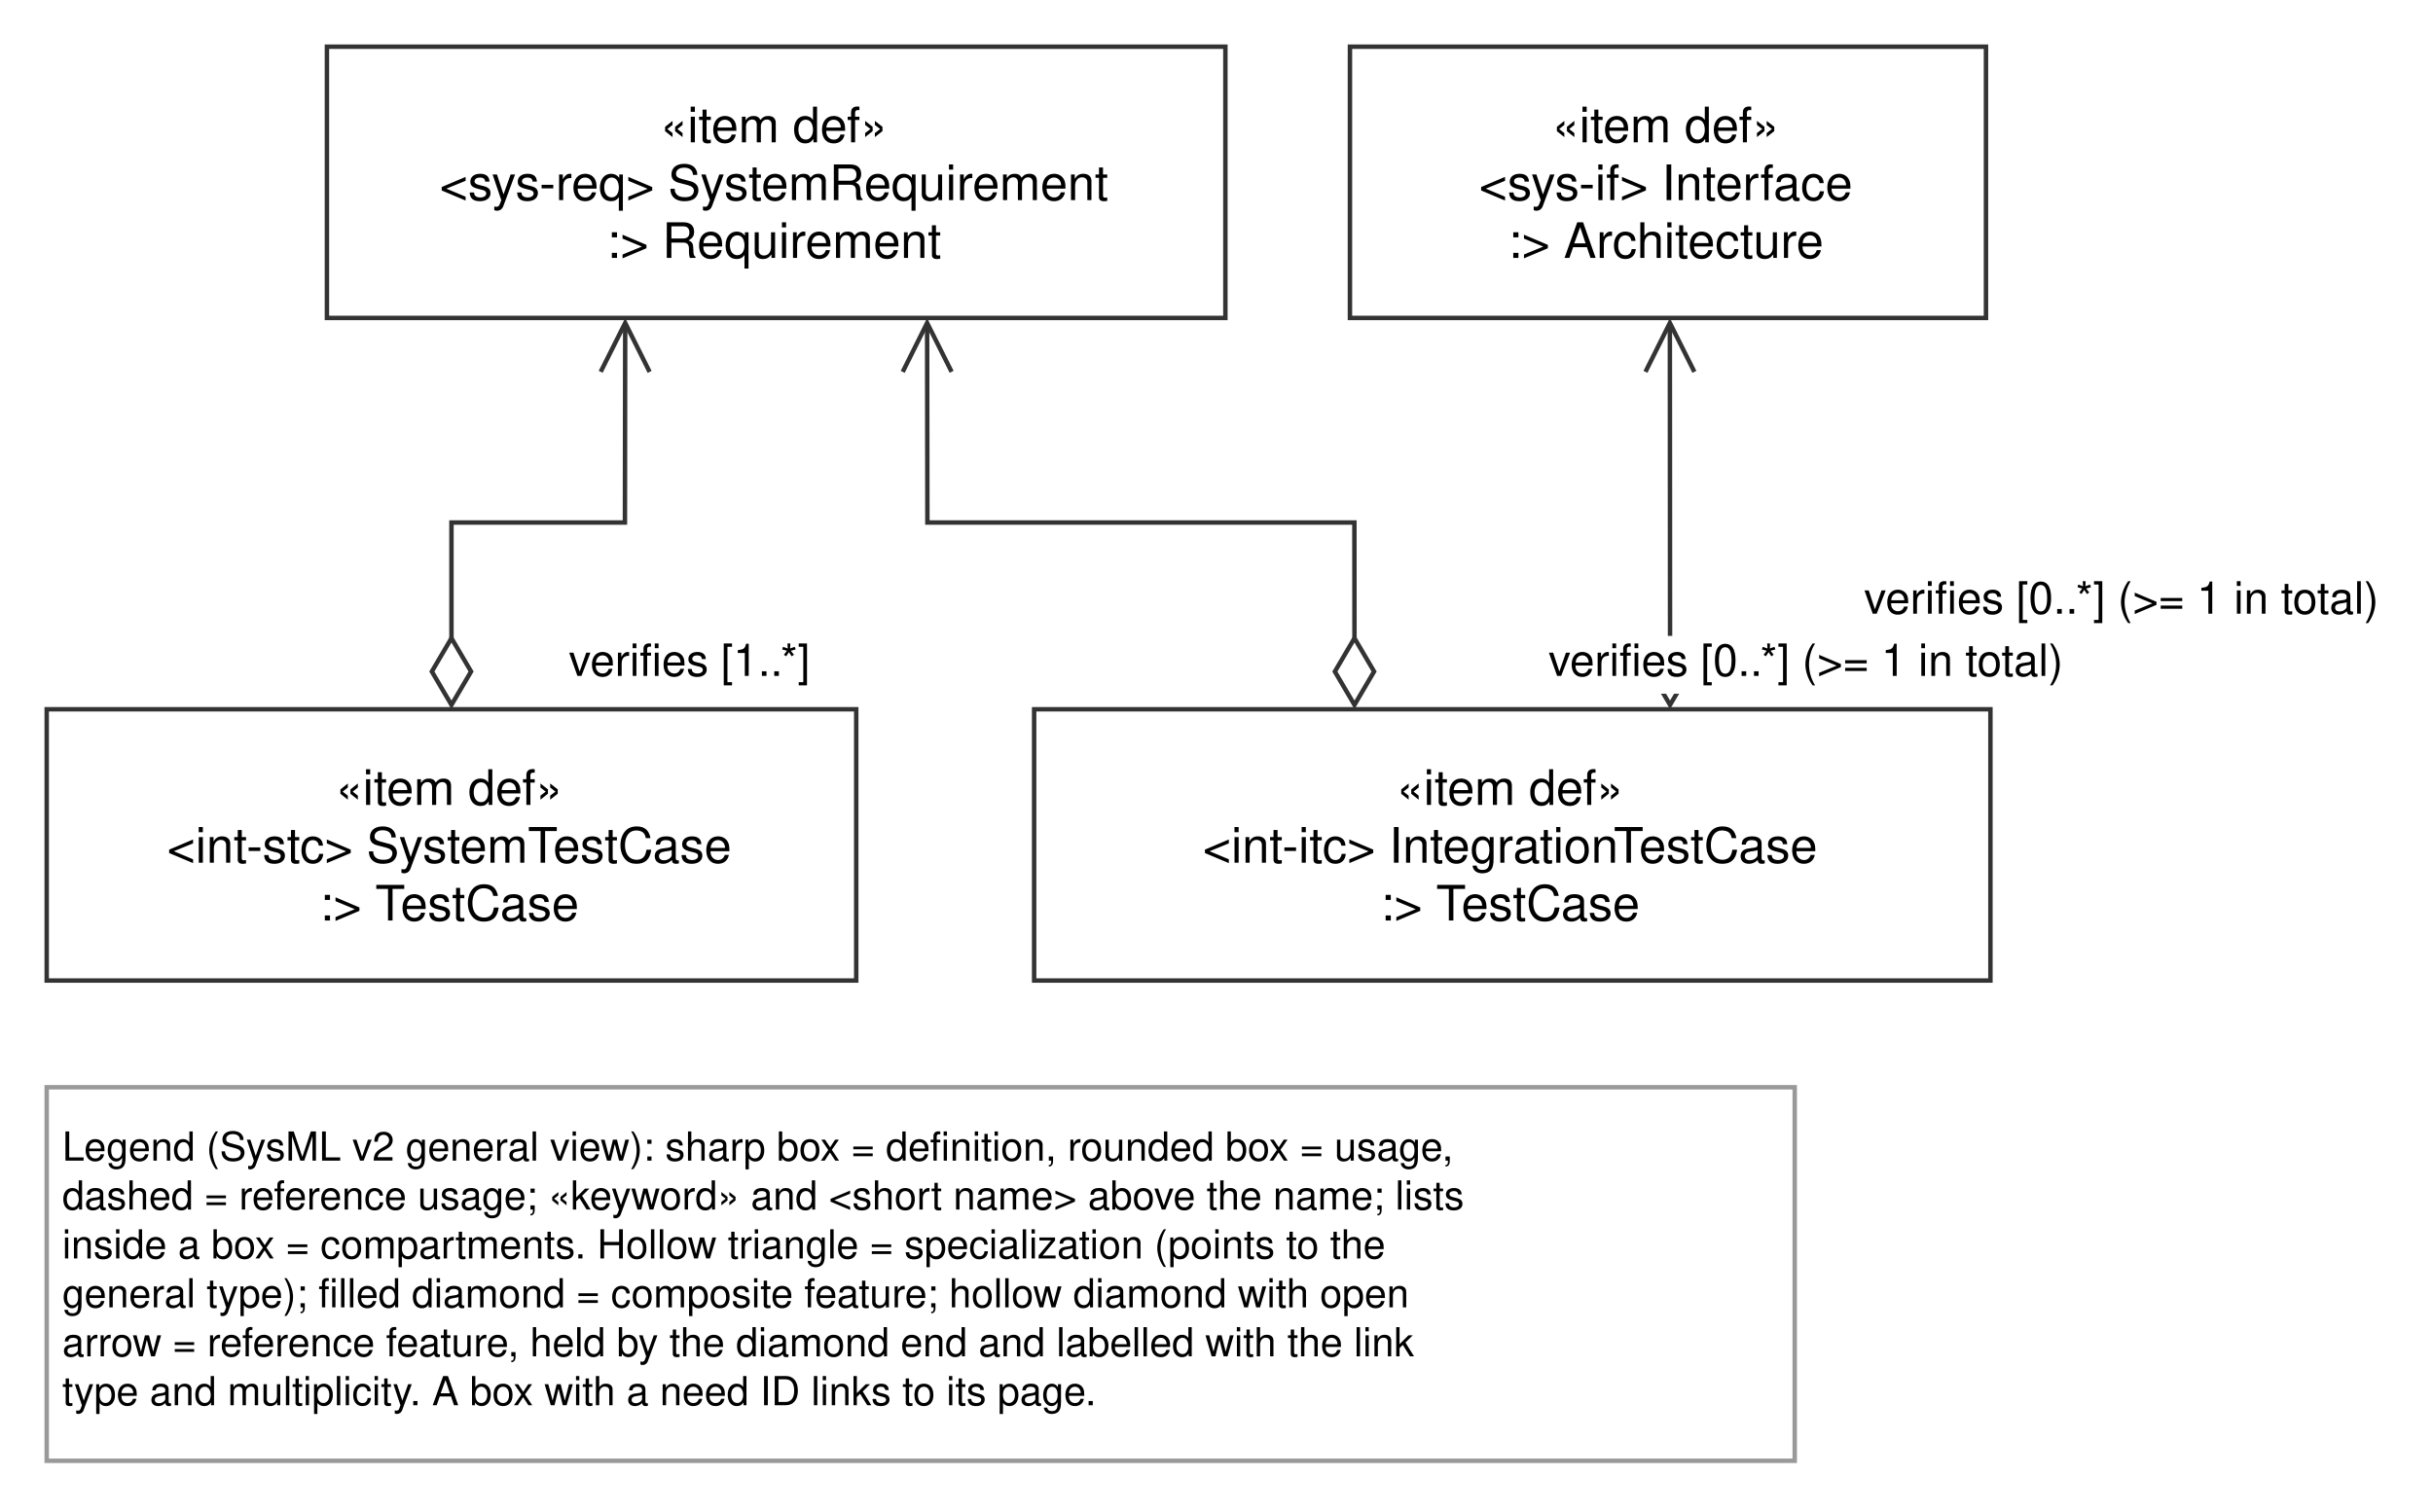
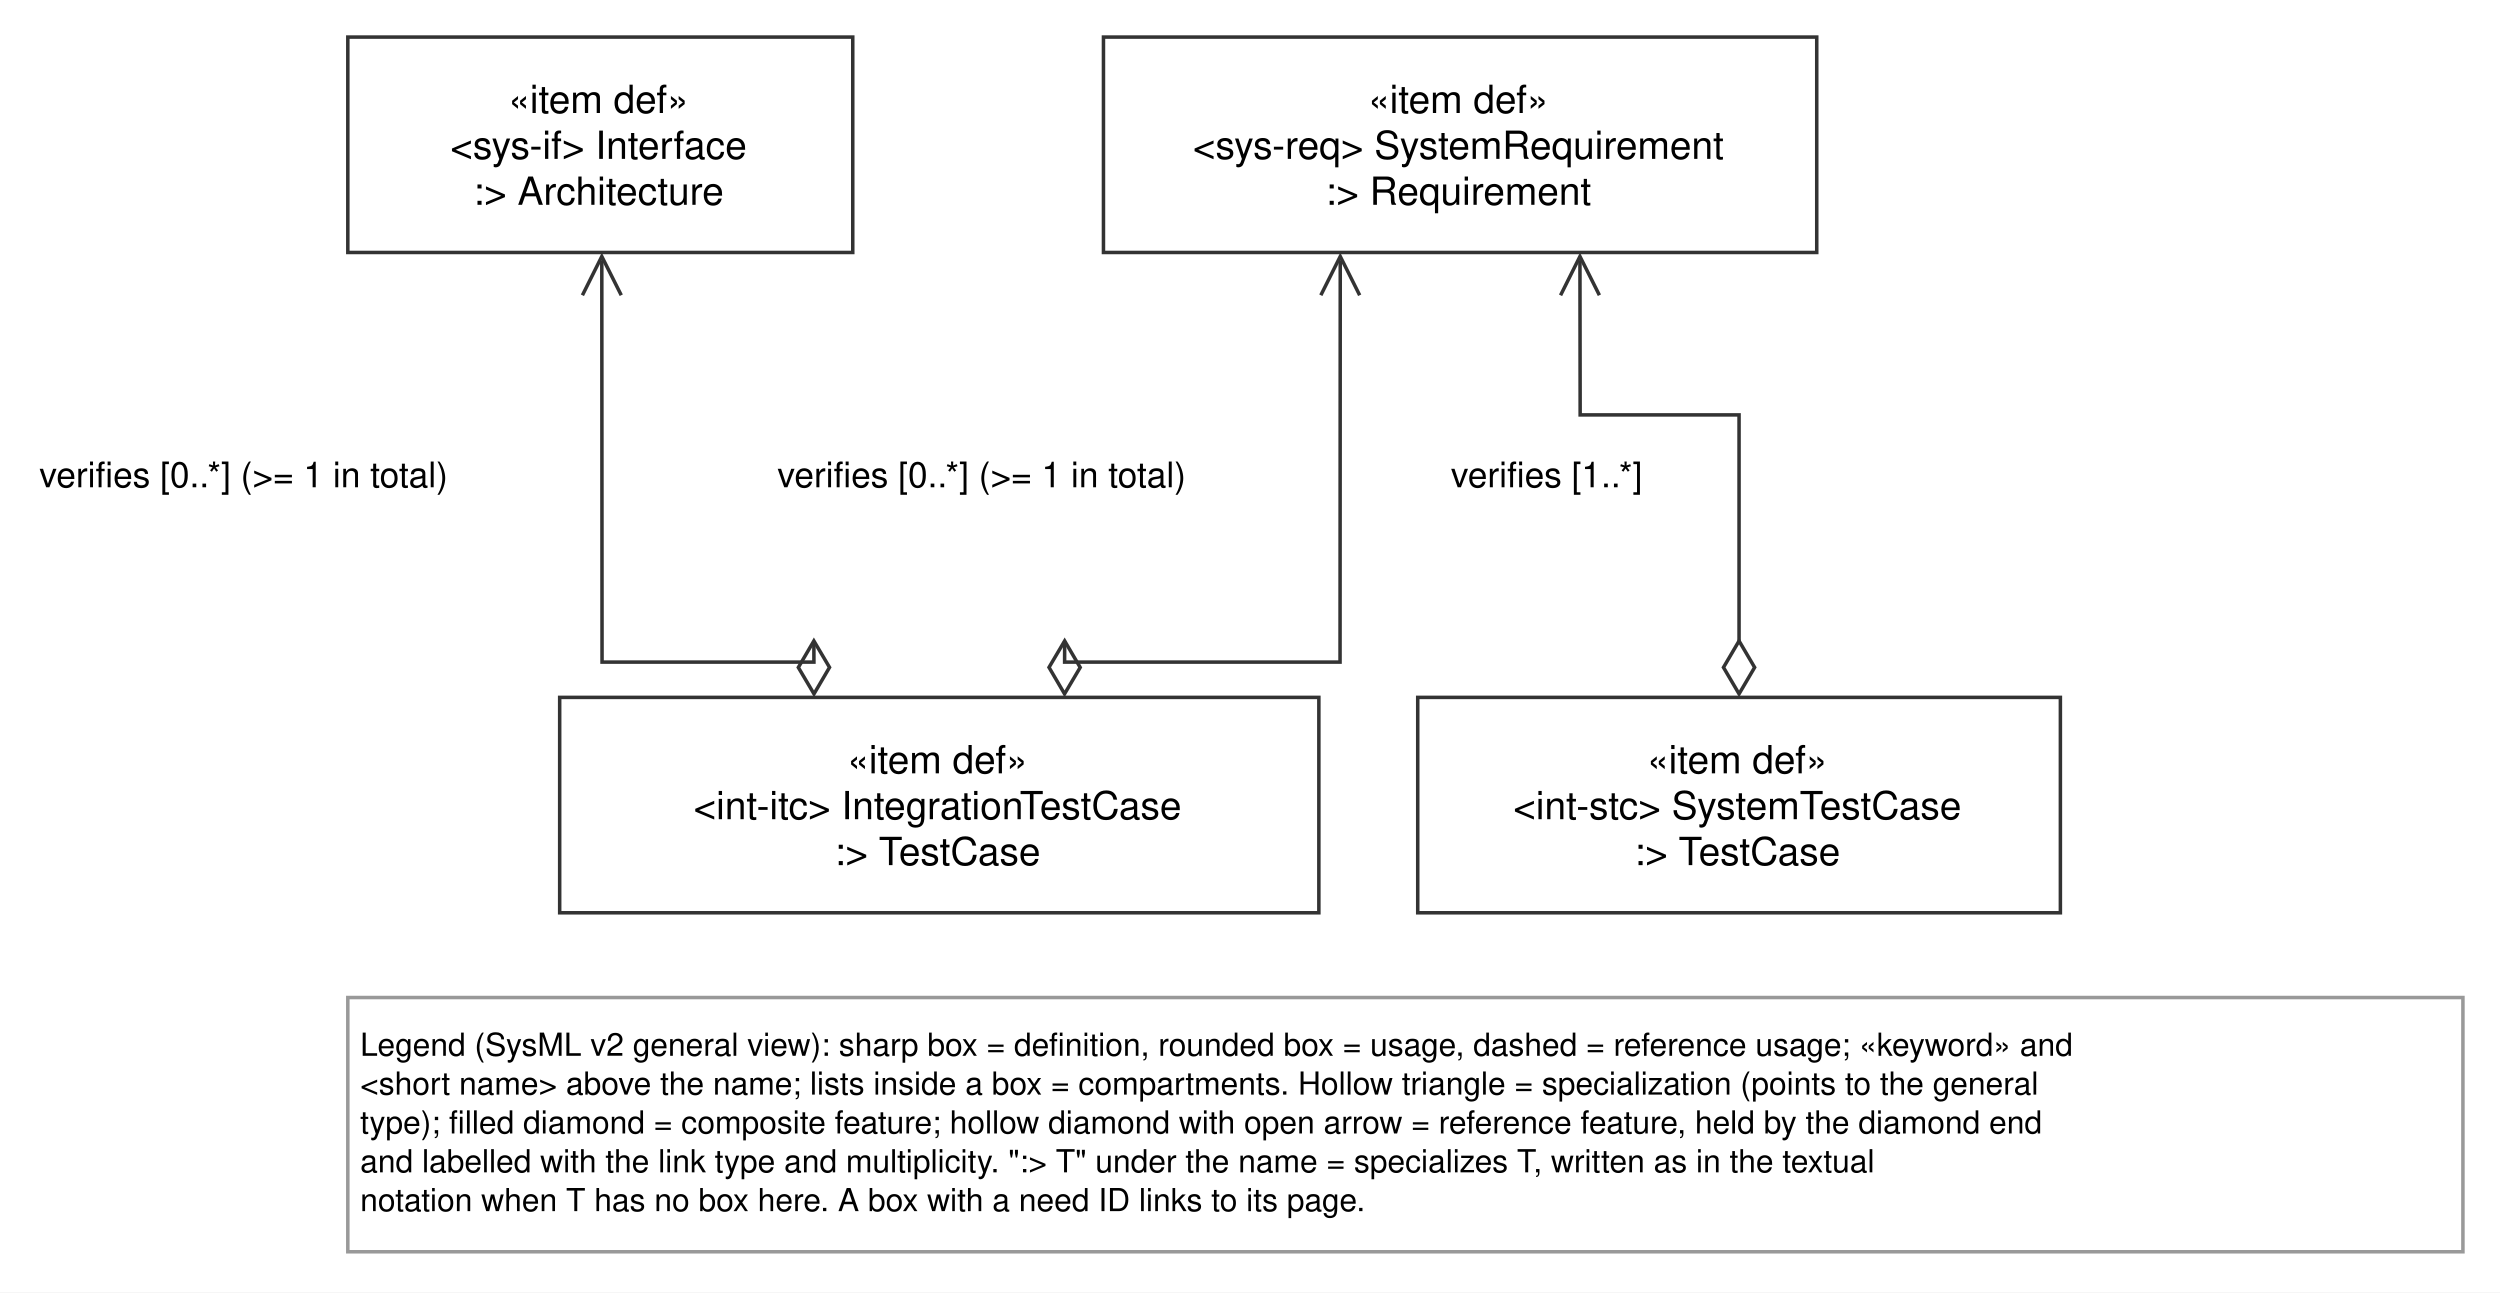
- <svg xmlns="http://www.w3.org/2000/svg" style="background: #ffffff; background-color: light-dark(#ffffff, #121212);" version="1.1" width="547px" height="340px" viewBox="0 0 547 340" id="xd-view-sysInt" content="&lt;mxfile host=&quot;xdmod-curatrix&quot;&gt;   &lt;diagram id=&quot;view:sysInt&quot; name=&quot;sysInt&quot;&gt;     &lt;mxGraphModel grid=&quot;1&quot; gridSize=&quot;10&quot; page=&quot;0&quot;&gt;       &lt;root&gt;         &lt;mxCell id=&quot;0&quot; /&gt;         &lt;mxCell id=&quot;1&quot; parent=&quot;0&quot; /&gt;         &lt;object id=&quot;XdmodNeeds::System::Interface&quot; label=&quot;«item def»&amp;#10;&amp;lt;sys-if&amp;gt; Interface&amp;#10;:&amp;gt; Architecture&quot; sysml_kind=&quot;ItemDefinition&quot;&gt;           &lt;mxCell style=&quot;html=0;fontFamily=Helvetica;fontSize=11;strokeColor=#333333;rounded=0;fillColor=#FFFFFF;verticalAlign=middle;&quot; parent=&quot;1&quot; vertex=&quot;1&quot;&gt;             &lt;mxGeometry x=&quot;305&quot; y=&quot;12&quot; width=&quot;143&quot; height=&quot;61&quot; as=&quot;geometry&quot; /&gt;           &lt;/mxCell&gt;         &lt;/object&gt;         &lt;object id=&quot;XdmodNeeds::System::SystemRequirement&quot; label=&quot;«item def»&amp;#10;&amp;lt;sys-req&amp;gt; SystemRequirement&amp;#10;:&amp;gt; Requirement&quot; sysml_kind=&quot;ItemDefinition&quot;&gt;           &lt;mxCell style=&quot;html=0;fontFamily=Helvetica;fontSize=11;strokeColor=#333333;rounded=0;fillColor=#FFFFFF;verticalAlign=middle;&quot; parent=&quot;1&quot; vertex=&quot;1&quot;&gt;             &lt;mxGeometry x=&quot;75&quot; y=&quot;12&quot; width=&quot;202&quot; height=&quot;61&quot; as=&quot;geometry&quot; /&gt;           &lt;/mxCell&gt;         &lt;/object&gt;         &lt;object id=&quot;XdmodNeeds::Verification::IntegrationTestCase&quot; label=&quot;«item def»&amp;#10;&amp;lt;int-itc&amp;gt; IntegrationTestCase&amp;#10;:&amp;gt; TestCase&quot; sysml_kind=&quot;ItemDefinition&quot;&gt;           &lt;mxCell style=&quot;html=0;fontFamily=Helvetica;fontSize=11;strokeColor=#333333;rounded=0;fillColor=#FFFFFF;verticalAlign=middle;&quot; parent=&quot;1&quot; vertex=&quot;1&quot;&gt;             &lt;mxGeometry x=&quot;234&quot; y=&quot;161&quot; width=&quot;215&quot; height=&quot;61&quot; as=&quot;geometry&quot; /&gt;           &lt;/mxCell&gt;         &lt;/object&gt;         &lt;object id=&quot;XdmodNeeds::Verification::SystemTestCase&quot; label=&quot;«item def»&amp;#10;&amp;lt;int-stc&amp;gt; SystemTestCase&amp;#10;:&amp;gt; TestCase&quot; sysml_kind=&quot;ItemDefinition&quot;&gt;           &lt;mxCell style=&quot;html=0;fontFamily=Helvetica;fontSize=11;strokeColor=#333333;rounded=0;fillColor=#FFFFFF;verticalAlign=middle;&quot; parent=&quot;1&quot; vertex=&quot;1&quot;&gt;             &lt;mxGeometry x=&quot;12&quot; y=&quot;161&quot; width=&quot;182&quot; height=&quot;61&quot; as=&quot;geometry&quot; /&gt;           &lt;/mxCell&gt;         &lt;/object&gt;         &lt;object id=&quot;xd-legend&quot; label=&quot;Legend (SysML v2 general view): sharp box = definition, rounded box = usage,&amp;#10;dashed = reference usage; «keyword» and &amp;lt;short name&amp;gt; above the name; lists&amp;#10;inside a box = compartments. Hollow triangle = specialization (points to the&amp;#10;general type); filled diamond = composite feature; hollow diamond with open&amp;#10;arrow = reference feature, held by the diamond end and labelled with the link&amp;#10;type and multiplicity. A box with a need ID links to its page.&quot; sysml_kind=&quot;legend&quot;&gt;           &lt;mxCell style=&quot;text;html=0;align=left;verticalAlign=top;fontFamily=Helvetica;fontSize=9;fillColor=#FFFFFF;strokeColor=#999999;spacing=4;&quot; parent=&quot;1&quot; vertex=&quot;1&quot;&gt;             &lt;mxGeometry x=&quot;12&quot; y=&quot;246&quot; width=&quot;393&quot; height=&quot;84&quot; as=&quot;geometry&quot; /&gt;           &lt;/mxCell&gt;         &lt;/object&gt;         &lt;object id=&quot;XdmodNeeds::Verification::IntegrationTestCase-&amp;gt;XdmodNeeds::System::Interface:verifiesInterface&quot; label=&quot;verifies [0..*] (&amp;gt;= 1 in total)&quot; sysml_kind=&quot;ReferenceUsage&quot;&gt;           &lt;mxCell style=&quot;html=0;rounded=0;endSize=10;startSize=14;fontFamily=Helvetica;fontSize=10;labelBackgroundColor=#FFFFFF;strokeColor=#333333;startArrow=diamondThin;startFill=0;endArrow=open;exitX=0.665;exitY=0.000;exitDx=0;exitDy=0;exitPerimeter=0;entryX=0.503;entryY=1.000;entryDx=0;entryDy=0;entryPerimeter=0;&quot; parent=&quot;1&quot; edge=&quot;1&quot; source=&quot;XdmodNeeds::Verification::IntegrationTestCase&quot; target=&quot;XdmodNeeds::System::Interface&quot;&gt;             &lt;mxGeometry relative=&quot;1&quot; as=&quot;geometry&quot;&gt;               &lt;mxPoint x=&quot;102&quot; y=&quot;19&quot; as=&quot;offset&quot; /&gt;             &lt;/mxGeometry&gt;           &lt;/mxCell&gt;         &lt;/object&gt;         &lt;object id=&quot;XdmodNeeds::Verification::IntegrationTestCase-&amp;gt;XdmodNeeds::System::SystemRequirement:verifiesRequirement&quot; label=&quot;verifies [0..*] (&amp;gt;= 1 in total)&quot; sysml_kind=&quot;ReferenceUsage&quot;&gt;           &lt;mxCell style=&quot;html=0;rounded=0;endSize=10;startSize=14;fontFamily=Helvetica;fontSize=10;labelBackgroundColor=#FFFFFF;strokeColor=#333333;startArrow=diamondThin;startFill=0;endArrow=open;exitX=0.335;exitY=0.000;exitDx=0;exitDy=0;exitPerimeter=0;entryX=0.668;entryY=1.000;entryDx=0;entryDy=0;entryPerimeter=0;&quot; parent=&quot;1&quot; edge=&quot;1&quot; source=&quot;XdmodNeeds::Verification::IntegrationTestCase&quot; target=&quot;XdmodNeeds::System::SystemRequirement&quot;&gt;             &lt;mxGeometry relative=&quot;1&quot; as=&quot;geometry&quot;&gt;               &lt;Array as=&quot;points&quot;&gt;                 &lt;mxPoint x=&quot;306&quot; y=&quot;119&quot; /&gt;                 &lt;mxPoint x=&quot;210&quot; y=&quot;119&quot; /&gt;               &lt;/Array&gt;               &lt;mxPoint x=&quot;152&quot; y=&quot;31&quot; as=&quot;offset&quot; /&gt;             &lt;/mxGeometry&gt;           &lt;/mxCell&gt;         &lt;/object&gt;         &lt;object id=&quot;XdmodNeeds::Verification::SystemTestCase-&amp;gt;XdmodNeeds::System::SystemRequirement:verifies&quot; label=&quot;verifies [1..*]&quot; sysml_kind=&quot;ReferenceUsage&quot;&gt;           &lt;mxCell style=&quot;html=0;rounded=0;endSize=10;startSize=14;fontFamily=Helvetica;fontSize=10;labelBackgroundColor=#FFFFFF;strokeColor=#333333;startArrow=diamondThin;startFill=0;endArrow=open;exitX=0.500;exitY=0.000;exitDx=0;exitDy=0;exitPerimeter=0;entryX=0.332;entryY=1.000;entryDx=0;entryDy=0;entryPerimeter=0;&quot; parent=&quot;1&quot; edge=&quot;1&quot; source=&quot;XdmodNeeds::Verification::SystemTestCase&quot; target=&quot;XdmodNeeds::System::SystemRequirement&quot;&gt;             &lt;mxGeometry relative=&quot;1&quot; as=&quot;geometry&quot;&gt;               &lt;Array as=&quot;points&quot;&gt;                 &lt;mxPoint x=&quot;103&quot; y=&quot;119&quot; /&gt;                 &lt;mxPoint x=&quot;142&quot; y=&quot;119&quot; /&gt;               &lt;/Array&gt;               &lt;mxPoint x=&quot;32&quot; y=&quot;31&quot; as=&quot;offset&quot; /&gt;             &lt;/mxGeometry&gt;           &lt;/mxCell&gt;         &lt;/object&gt;       &lt;/root&gt;     &lt;/mxGraphModel&gt;   &lt;/diagram&gt; &lt;/mxfile&gt; " data-xdmod-hash="sha256:bd80e9ce0cf264d8b190d72a710cfee11e40d499a21f8630dc10d3627cd8da20">
+ <svg xmlns="http://www.w3.org/2000/svg" style="background: #ffffff; background-color: light-dark(#ffffff, #121212);" version="1.1" width="708px" height="366px" viewBox="0 0 708 366" id="xd-view-sysInt" content="&lt;mxfile host=&quot;xdmod-curatrix&quot;&gt;   &lt;diagram id=&quot;view:sysInt&quot; name=&quot;sysInt&quot;&gt;     &lt;mxGraphModel grid=&quot;1&quot; gridSize=&quot;10&quot; page=&quot;0&quot;&gt;       &lt;root&gt;         &lt;mxCell id=&quot;0&quot; /&gt;         &lt;mxCell id=&quot;1&quot; parent=&quot;0&quot; /&gt;         &lt;object id=&quot;XdmodNeeds::System::Interface&quot; label=&quot;«item def»&amp;#10;&amp;lt;sys-if&amp;gt; Interface&amp;#10;:&amp;gt; Architecture&quot; sysml_kind=&quot;ItemDefinition&quot;&gt;           &lt;mxCell style=&quot;html=0;fontFamily=Helvetica;fontSize=11;strokeColor=#333333;rounded=0;fillColor=#FFFFFF;verticalAlign=middle;&quot; parent=&quot;1&quot; vertex=&quot;1&quot;&gt;             &lt;mxGeometry x=&quot;138&quot; y=&quot;12&quot; width=&quot;143&quot; height=&quot;61&quot; as=&quot;geometry&quot; /&gt;           &lt;/mxCell&gt;         &lt;/object&gt;         &lt;object id=&quot;XdmodNeeds::System::SystemRequirement&quot; label=&quot;«item def»&amp;#10;&amp;lt;sys-req&amp;gt; SystemRequirement&amp;#10;:&amp;gt; Requirement&quot; sysml_kind=&quot;ItemDefinition&quot;&gt;           &lt;mxCell style=&quot;html=0;fontFamily=Helvetica;fontSize=11;strokeColor=#333333;rounded=0;fillColor=#FFFFFF;verticalAlign=middle;&quot; parent=&quot;1&quot; vertex=&quot;1&quot;&gt;             &lt;mxGeometry x=&quot;352&quot; y=&quot;12&quot; width=&quot;202&quot; height=&quot;61&quot; as=&quot;geometry&quot; /&gt;           &lt;/mxCell&gt;         &lt;/object&gt;         &lt;object id=&quot;XdmodNeeds::Verification::IntegrationTestCase&quot; label=&quot;«item def»&amp;#10;&amp;lt;int-itc&amp;gt; IntegrationTestCase&amp;#10;:&amp;gt; TestCase&quot; sysml_kind=&quot;ItemDefinition&quot;&gt;           &lt;mxCell style=&quot;html=0;fontFamily=Helvetica;fontSize=11;strokeColor=#333333;rounded=0;fillColor=#FFFFFF;verticalAlign=middle;&quot; parent=&quot;1&quot; vertex=&quot;1&quot;&gt;             &lt;mxGeometry x=&quot;198&quot; y=&quot;199&quot; width=&quot;215&quot; height=&quot;61&quot; as=&quot;geometry&quot; /&gt;           &lt;/mxCell&gt;         &lt;/object&gt;         &lt;object id=&quot;XdmodNeeds::Verification::SystemTestCase&quot; label=&quot;«item def»&amp;#10;&amp;lt;int-stc&amp;gt; SystemTestCase&amp;#10;:&amp;gt; TestCase&quot; sysml_kind=&quot;ItemDefinition&quot;&gt;           &lt;mxCell style=&quot;html=0;fontFamily=Helvetica;fontSize=11;strokeColor=#333333;rounded=0;fillColor=#FFFFFF;verticalAlign=middle;&quot; parent=&quot;1&quot; vertex=&quot;1&quot;&gt;             &lt;mxGeometry x=&quot;441&quot; y=&quot;199&quot; width=&quot;182&quot; height=&quot;61&quot; as=&quot;geometry&quot; /&gt;           &lt;/mxCell&gt;         &lt;/object&gt;         &lt;object id=&quot;xd-legend&quot; label=&quot;Legend (SysML v2 general view): sharp box = definition, rounded box = usage, dashed = reference usage; «keyword» and&amp;#10;&amp;lt;short name&amp;gt; above the name; lists inside a box = compartments. Hollow triangle = specialization (points to the general&amp;#10;type); filled diamond = composite feature; hollow diamond with open arrow = reference feature, held by the diamond end&amp;#10;and labelled with the link type and multiplicity. &amp;quot;:&amp;gt; T&amp;quot; under the name = specializes T, written as in the textual&amp;#10;notation when T has no box here. A box with a need ID links to its page.&quot; sysml_kind=&quot;legend&quot;&gt;           &lt;mxCell style=&quot;text;html=0;align=left;verticalAlign=top;fontFamily=Helvetica;fontSize=9;fillColor=#FFFFFF;strokeColor=#999999;spacing=4;&quot; parent=&quot;1&quot; vertex=&quot;1&quot;&gt;             &lt;mxGeometry x=&quot;138&quot; y=&quot;284&quot; width=&quot;599&quot; height=&quot;72&quot; as=&quot;geometry&quot; /&gt;           &lt;/mxCell&gt;         &lt;/object&gt;         &lt;object id=&quot;XdmodNeeds::Verification::IntegrationTestCase-&amp;gt;XdmodNeeds::System::Interface:verifiesInterface&quot; label=&quot;verifies [0..*] (&amp;gt;= 1 in total)&quot; sysml_kind=&quot;ReferenceUsage&quot;&gt;           &lt;mxCell style=&quot;html=0;rounded=0;endSize=10;startSize=14;fontFamily=Helvetica;fontSize=10;labelBackgroundColor=#FFFFFF;strokeColor=#333333;startArrow=diamondThin;startFill=0;endArrow=open;exitX=0.335;exitY=0.000;exitDx=0;exitDy=0;exitPerimeter=0;entryX=0.503;entryY=1.000;entryDx=0;entryDy=0;entryPerimeter=0;&quot; parent=&quot;1&quot; edge=&quot;1&quot; source=&quot;XdmodNeeds::Verification::IntegrationTestCase&quot; target=&quot;XdmodNeeds::System::Interface&quot;&gt;             &lt;mxGeometry relative=&quot;1&quot; as=&quot;geometry&quot;&gt;               &lt;Array as=&quot;points&quot;&gt;                 &lt;mxPoint x=&quot;270&quot; y=&quot;189&quot; /&gt;                 &lt;mxPoint x=&quot;210&quot; y=&quot;189&quot; /&gt;               &lt;/Array&gt;               &lt;mxPoint x=&quot;-101&quot; y=&quot;-30&quot; as=&quot;offset&quot; /&gt;             &lt;/mxGeometry&gt;           &lt;/mxCell&gt;         &lt;/object&gt;         &lt;object id=&quot;XdmodNeeds::Verification::IntegrationTestCase-&amp;gt;XdmodNeeds::System::SystemRequirement:verifiesRequirement&quot; label=&quot;verifies [0..*] (&amp;gt;= 1 in total)&quot; sysml_kind=&quot;ReferenceUsage&quot;&gt;           &lt;mxCell style=&quot;html=0;rounded=0;endSize=10;startSize=14;fontFamily=Helvetica;fontSize=10;labelBackgroundColor=#FFFFFF;strokeColor=#333333;startArrow=diamondThin;startFill=0;endArrow=open;exitX=0.665;exitY=0.000;exitDx=0;exitDy=0;exitPerimeter=0;entryX=0.332;entryY=1.000;entryDx=0;entryDy=0;entryPerimeter=0;&quot; parent=&quot;1&quot; edge=&quot;1&quot; source=&quot;XdmodNeeds::Verification::IntegrationTestCase&quot; target=&quot;XdmodNeeds::System::SystemRequirement&quot;&gt;             &lt;mxGeometry relative=&quot;1&quot; as=&quot;geometry&quot;&gt;               &lt;Array as=&quot;points&quot;&gt;                 &lt;mxPoint x=&quot;341&quot; y=&quot;189&quot; /&gt;                 &lt;mxPoint x=&quot;419&quot; y=&quot;189&quot; /&gt;               &lt;/Array&gt;               &lt;mxPoint x=&quot;-101&quot; y=&quot;-39&quot; as=&quot;offset&quot; /&gt;             &lt;/mxGeometry&gt;           &lt;/mxCell&gt;         &lt;/object&gt;         &lt;object id=&quot;XdmodNeeds::Verification::SystemTestCase-&amp;gt;XdmodNeeds::System::SystemRequirement:verifies&quot; label=&quot;verifies [1..*]&quot; sysml_kind=&quot;ReferenceUsage&quot;&gt;           &lt;mxCell style=&quot;html=0;rounded=0;endSize=10;startSize=14;fontFamily=Helvetica;fontSize=10;labelBackgroundColor=#FFFFFF;strokeColor=#333333;startArrow=diamondThin;startFill=0;endArrow=open;exitX=0.500;exitY=0.000;exitDx=0;exitDy=0;exitPerimeter=0;entryX=0.668;entryY=1.000;entryDx=0;entryDy=0;entryPerimeter=0;&quot; parent=&quot;1&quot; edge=&quot;1&quot; source=&quot;XdmodNeeds::Verification::SystemTestCase&quot; target=&quot;XdmodNeeds::System::SystemRequirement&quot;&gt;             &lt;mxGeometry relative=&quot;1&quot; as=&quot;geometry&quot;&gt;               &lt;Array as=&quot;points&quot;&gt;                 &lt;mxPoint x=&quot;532&quot; y=&quot;119&quot; /&gt;                 &lt;mxPoint x=&quot;487&quot; y=&quot;119&quot; /&gt;               &lt;/Array&gt;               &lt;mxPoint x=&quot;-48&quot; y=&quot;17&quot; as=&quot;offset&quot; /&gt;             &lt;/mxGeometry&gt;           &lt;/mxCell&gt;         &lt;/object&gt;       &lt;/root&gt;     &lt;/mxGraphModel&gt;   &lt;/diagram&gt; &lt;/mxfile&gt; " data-xdmod-hash="sha256:bc096801a0d4065f4d167e6d6e5f9643852bbb96935a7804824248abc0c6500a">
  <style type="text/css">@supports (color: light-dark(#000, #fff)) { #xd-view-sysInt { --ge-adaptive-fg: light-dark(#000000, var(--ge-light-color, #ffffff)); } }</style>
  <defs />
  <rect fill="#ffffff" style="fill: light-dark(rgb(255, 255, 255), rgb(18, 18, 18));" width="100%" height="100%" x="0" y="0" />
  <g>
    <g data-cell-id="0">
      <g data-cell-id="1">
        <g data-cell-id="XdmodNeeds::System::Interface">
          <g transform="translate(0.5,0.5)">
-             <rect x="303" y="10" width="143" height="61" fill="#ffffff" style="fill: light-dark(rgb(255, 255, 255), rgb(18, 18, 18)); stroke: light-dark(rgb(51, 51, 51), rgb(193, 193, 193));" stroke="#333333" pointer-events="all" />
+             <rect x="98" y="10" width="143" height="61" fill="#ffffff" style="fill: light-dark(rgb(255, 255, 255), rgb(18, 18, 18)); stroke: light-dark(rgb(51, 51, 51), rgb(193, 193, 193));" stroke="#333333" pointer-events="all" />
          </g>
          <g>
            <g fill="#000000" style="fill: var(--ge-adaptive-fg, #000000);" font-family="Helvetica" text-anchor="middle" font-size="11px">
-               <text x="374.5" y="32">«item def»</text>
-               <text x="374.5" y="45">&lt;sys-if&gt; Interface</text>
-               <text x="374.5" y="58">:&gt; Architecture</text>
+               <text x="169.5" y="32">«item def»</text>
+               <text x="169.5" y="45">&lt;sys-if&gt; Interface</text>
+               <text x="169.5" y="58">:&gt; Architecture</text>
            </g>
          </g>
        </g>
        <g data-cell-id="XdmodNeeds::System::SystemRequirement">
          <g transform="translate(0.5,0.5)">
-             <rect x="73" y="10" width="202" height="61" fill="#ffffff" style="fill: light-dark(rgb(255, 255, 255), rgb(18, 18, 18)); stroke: light-dark(rgb(51, 51, 51), rgb(193, 193, 193));" stroke="#333333" pointer-events="all" />
+             <rect x="312" y="10" width="202" height="61" fill="#ffffff" style="fill: light-dark(rgb(255, 255, 255), rgb(18, 18, 18)); stroke: light-dark(rgb(51, 51, 51), rgb(193, 193, 193));" stroke="#333333" pointer-events="all" />
          </g>
          <g>
            <g fill="#000000" style="fill: var(--ge-adaptive-fg, #000000);" font-family="Helvetica" text-anchor="middle" font-size="11px">
-               <text x="174" y="32">«item def»</text>
-               <text x="174" y="45">&lt;sys-req&gt; SystemRequirement</text>
-               <text x="174" y="58">:&gt; Requirement</text>
+               <text x="413" y="32">«item def»</text>
+               <text x="413" y="45">&lt;sys-req&gt; SystemRequirement</text>
+               <text x="413" y="58">:&gt; Requirement</text>
            </g>
          </g>
        </g>
        <g data-cell-id="XdmodNeeds::Verification::IntegrationTestCase">
          <g transform="translate(0.5,0.5)">
-             <rect x="232" y="159" width="215" height="61" fill="#ffffff" style="fill: light-dark(rgb(255, 255, 255), rgb(18, 18, 18)); stroke: light-dark(rgb(51, 51, 51), rgb(193, 193, 193));" stroke="#333333" pointer-events="all" />
+             <rect x="158" y="197" width="215" height="61" fill="#ffffff" style="fill: light-dark(rgb(255, 255, 255), rgb(18, 18, 18)); stroke: light-dark(rgb(51, 51, 51), rgb(193, 193, 193));" stroke="#333333" pointer-events="all" />
          </g>
          <g>
            <g fill="#000000" style="fill: var(--ge-adaptive-fg, #000000);" font-family="Helvetica" text-anchor="middle" font-size="11px">
-               <text x="339.5" y="181">«item def»</text>
-               <text x="339.5" y="194">&lt;int-itc&gt; IntegrationTestCase</text>
-               <text x="339.5" y="207">:&gt; TestCase</text>
+               <text x="265.5" y="219">«item def»</text>
+               <text x="265.5" y="232">&lt;int-itc&gt; IntegrationTestCase</text>
+               <text x="265.5" y="245">:&gt; TestCase</text>
            </g>
          </g>
        </g>
        <g data-cell-id="XdmodNeeds::Verification::SystemTestCase">
          <g transform="translate(0.5,0.5)">
-             <rect x="10" y="159" width="182" height="61" fill="#ffffff" style="fill: light-dark(rgb(255, 255, 255), rgb(18, 18, 18)); stroke: light-dark(rgb(51, 51, 51), rgb(193, 193, 193));" stroke="#333333" pointer-events="all" />
+             <rect x="401" y="197" width="182" height="61" fill="#ffffff" style="fill: light-dark(rgb(255, 255, 255), rgb(18, 18, 18)); stroke: light-dark(rgb(51, 51, 51), rgb(193, 193, 193));" stroke="#333333" pointer-events="all" />
          </g>
          <g>
            <g fill="#000000" style="fill: var(--ge-adaptive-fg, #000000);" font-family="Helvetica" text-anchor="middle" font-size="11px">
-               <text x="101" y="181">«item def»</text>
-               <text x="101" y="194">&lt;int-stc&gt; SystemTestCase</text>
-               <text x="101" y="207">:&gt; TestCase</text>
+               <text x="492" y="219">«item def»</text>
+               <text x="492" y="232">&lt;int-stc&gt; SystemTestCase</text>
+               <text x="492" y="245">:&gt; TestCase</text>
            </g>
          </g>
        </g>
        <g data-cell-id="xd-legend">
          <g transform="translate(0.5,0.5)">
-             <rect x="10" y="244" width="393" height="84" fill="#ffffff" style="fill: light-dark(rgb(255, 255, 255), rgb(18, 18, 18)); stroke: light-dark(rgb(153, 153, 153), rgb(106, 106, 106));" stroke="#999999" pointer-events="all" />
+             <rect x="98" y="282" width="599" height="72" fill="#ffffff" style="fill: light-dark(rgb(255, 255, 255), rgb(18, 18, 18)); stroke: light-dark(rgb(153, 153, 153), rgb(106, 106, 106));" stroke="#999999" pointer-events="all" />
          </g>
          <g>
            <g fill="#000000" style="fill: var(--ge-adaptive-fg, #000000);" font-family="Helvetica" text-anchor="start" font-size="9px">
-               <text x="14" y="261">Legend (SysML v2 general view): sharp box = definition, rounded box = usage,</text>
-               <text x="14" y="272">dashed = reference usage; «keyword» and &lt;short name&gt; above the name; lists</text>
-               <text x="14" y="283">inside a box = compartments. Hollow triangle = specialization (points to the</text>
-               <text x="14" y="294">general type); filled diamond = composite feature; hollow diamond with open</text>
-               <text x="14" y="305">arrow = reference feature, held by the diamond end and labelled with the link</text>
-               <text x="14" y="316">type and multiplicity. A box with a need ID links to its page.</text>
+               <text x="102" y="299">Legend (SysML v2 general view): sharp box = definition, rounded box = usage, dashed = reference usage; «keyword» and</text>
+               <text x="102" y="310">&lt;short name&gt; above the name; lists inside a box = compartments. Hollow triangle = specialization (points to the general</text>
+               <text x="102" y="321">type); filled diamond = composite feature; hollow diamond with open arrow = reference feature, held by the diamond end</text>
+               <text x="102" y="332">and labelled with the link type and multiplicity. ":&gt; T" under the name = specializes T, written as in the textual</text>
+               <text x="102" y="343">notation when T has no box here. A box with a need ID links to its page.</text>
            </g>
          </g>
        </g>
        <g data-cell-id="XdmodNeeds::Verification::IntegrationTestCase-&gt;XdmodNeeds::System::Interface:verifiesInterface">
          <g transform="translate(0.5,0.5)">
-             <path d="M 374.97 143.01 L 374.93 73.24" fill="none" stroke="#333333" style="stroke: light-dark(rgb(51, 51, 51), rgb(193, 193, 193));" stroke-miterlimit="10" pointer-events="stroke" />
-             <path d="M 374.97 158.01 L 370.56 150.52 L 374.97 143.01 L 379.38 150.51 Z" fill="none" stroke="#333333" style="stroke: light-dark(rgb(51, 51, 51), rgb(193, 193, 193));" stroke-miterlimit="10" pointer-events="all" />
-             <path d="M 380.44 83.12 L 374.93 72.12 L 369.44 83.12" fill="none" stroke="#333333" style="stroke: light-dark(rgb(51, 51, 51), rgb(193, 193, 193));" stroke-miterlimit="10" pointer-events="all" />
+             <path d="M 229.99 181.01 L 230 187 L 170 187 L 169.93 73.24" fill="none" stroke="#333333" style="stroke: light-dark(rgb(51, 51, 51), rgb(193, 193, 193));" stroke-miterlimit="10" pointer-events="stroke" />
+             <path d="M 230.02 196.01 L 225.59 188.52 L 229.99 181.01 L 234.42 188.5 Z" fill="none" stroke="#333333" style="stroke: light-dark(rgb(51, 51, 51), rgb(193, 193, 193));" stroke-miterlimit="10" pointer-events="all" />
+             <path d="M 175.44 83.11 L 169.93 72.12 L 164.44 83.12" fill="none" stroke="#333333" style="stroke: light-dark(rgb(51, 51, 51), rgb(193, 193, 193));" stroke-miterlimit="10" pointer-events="all" />
          </g>
          <g>
            <g fill="#000000" style="fill: var(--ge-adaptive-fg, #000000);" font-family="Helvetica" text-anchor="middle" font-size="10px">
-               <rect fill="#FFFFFF" stroke="none" x="418" y="129" width="118" height="13" style="fill: light-dark(rgb(255, 255, 255), rgb(18, 18, 18));" stroke-width="0" />
-               <text x="476.95" y="138">verifies [0..*] (&gt;= 1 in total)</text>
+               <rect fill="#FFFFFF" stroke="none" x="10" y="129" width="118" height="13" style="fill: light-dark(rgb(255, 255, 255), rgb(18, 18, 18));" stroke-width="0" />
+               <text x="68.99" y="138">verifies [0..*] (&gt;= 1 in total)</text>
            </g>
          </g>
        </g>
        <g data-cell-id="XdmodNeeds::Verification::IntegrationTestCase-&gt;XdmodNeeds::System::SystemRequirement:verifiesRequirement">
          <g transform="translate(0.5,0.5)">
-             <path d="M 304.02 143.01 L 304 117 L 208 117 L 207.94 73.24" fill="none" stroke="#333333" style="stroke: light-dark(rgb(51, 51, 51), rgb(193, 193, 193));" stroke-miterlimit="10" pointer-events="stroke" />
-             <path d="M 304.02 158.01 L 299.61 150.52 L 304.02 143.01 L 308.43 150.51 Z" fill="none" stroke="#333333" style="stroke: light-dark(rgb(51, 51, 51), rgb(193, 193, 193));" stroke-miterlimit="10" pointer-events="all" />
-             <path d="M 213.45 83.11 L 207.94 72.12 L 202.45 83.13" fill="none" stroke="#333333" style="stroke: light-dark(rgb(51, 51, 51), rgb(193, 193, 193));" stroke-miterlimit="10" pointer-events="all" />
+             <path d="M 301.01 181.01 L 301 187 L 379 187 L 379.06 73.24" fill="none" stroke="#333333" style="stroke: light-dark(rgb(51, 51, 51), rgb(193, 193, 193));" stroke-miterlimit="10" pointer-events="stroke" />
+             <path d="M 300.98 196.01 L 296.58 188.5 L 301.01 181.01 L 305.41 188.52 Z" fill="none" stroke="#333333" style="stroke: light-dark(rgb(51, 51, 51), rgb(193, 193, 193));" stroke-miterlimit="10" pointer-events="all" />
+             <path d="M 384.56 83.12 L 379.06 72.12 L 373.56 83.11" fill="none" stroke="#333333" style="stroke: light-dark(rgb(51, 51, 51), rgb(193, 193, 193));" stroke-miterlimit="10" pointer-events="all" />
          </g>
          <g>
            <g fill="#000000" style="fill: var(--ge-adaptive-fg, #000000);" font-family="Helvetica" text-anchor="middle" font-size="10px">
-               <rect fill="#FFFFFF" stroke="none" x="348" y="143" width="118" height="13" style="fill: light-dark(rgb(255, 255, 255), rgb(18, 18, 18));" stroke-width="0" />
-               <text x="406" y="152">verifies [0..*] (&gt;= 1 in total)</text>
+               <rect fill="#FFFFFF" stroke="none" x="220" y="129" width="118" height="13" style="fill: light-dark(rgb(255, 255, 255), rgb(18, 18, 18));" stroke-width="0" />
+               <text x="278.01" y="138">verifies [0..*] (&gt;= 1 in total)</text>
            </g>
          </g>
        </g>
        <g data-cell-id="XdmodNeeds::Verification::SystemTestCase-&gt;XdmodNeeds::System::SystemRequirement:verifies">
          <g transform="translate(0.5,0.5)">
-             <path d="M 101 143.01 L 101 117 L 140 117 L 140.06 73.24" fill="none" stroke="#333333" style="stroke: light-dark(rgb(51, 51, 51), rgb(193, 193, 193));" stroke-miterlimit="10" pointer-events="stroke" />
-             <path d="M 101 158.01 L 96.59 150.51 L 101 143.01 L 105.41 150.51 Z" fill="none" stroke="#333333" style="stroke: light-dark(rgb(51, 51, 51), rgb(193, 193, 193));" stroke-miterlimit="10" pointer-events="all" />
-             <path d="M 145.55 83.13 L 140.06 72.12 L 134.55 83.11" fill="none" stroke="#333333" style="stroke: light-dark(rgb(51, 51, 51), rgb(193, 193, 193));" stroke-miterlimit="10" pointer-events="all" />
+             <path d="M 492 181.01 L 492 117 L 447 117 L 446.94 73.24" fill="none" stroke="#333333" style="stroke: light-dark(rgb(51, 51, 51), rgb(193, 193, 193));" stroke-miterlimit="10" pointer-events="stroke" />
+             <path d="M 492 196.01 L 487.59 188.51 L 492 181.01 L 496.41 188.51 Z" fill="none" stroke="#333333" style="stroke: light-dark(rgb(51, 51, 51), rgb(193, 193, 193));" stroke-miterlimit="10" pointer-events="all" />
+             <path d="M 452.45 83.11 L 446.94 72.12 L 441.45 83.13" fill="none" stroke="#333333" style="stroke: light-dark(rgb(51, 51, 51), rgb(193, 193, 193));" stroke-miterlimit="10" pointer-events="all" />
          </g>
          <g>
            <g fill="#000000" style="fill: var(--ge-adaptive-fg, #000000);" font-family="Helvetica" text-anchor="middle" font-size="10px">
-               <rect fill="#FFFFFF" stroke="none" x="128" y="143" width="56" height="13" style="fill: light-dark(rgb(255, 255, 255), rgb(18, 18, 18));" stroke-width="0" />
-               <text x="155" y="152">verifies [1..*]</text>
+               <rect fill="#FFFFFF" stroke="none" x="410" y="128" width="56" height="13" style="fill: light-dark(rgb(255, 255, 255), rgb(18, 18, 18));" stroke-width="0" />
+               <text x="438" y="138">verifies [1..*]</text>
            </g>
          </g>
        </g>
      </g>
    </g>
  </g>
</svg>
